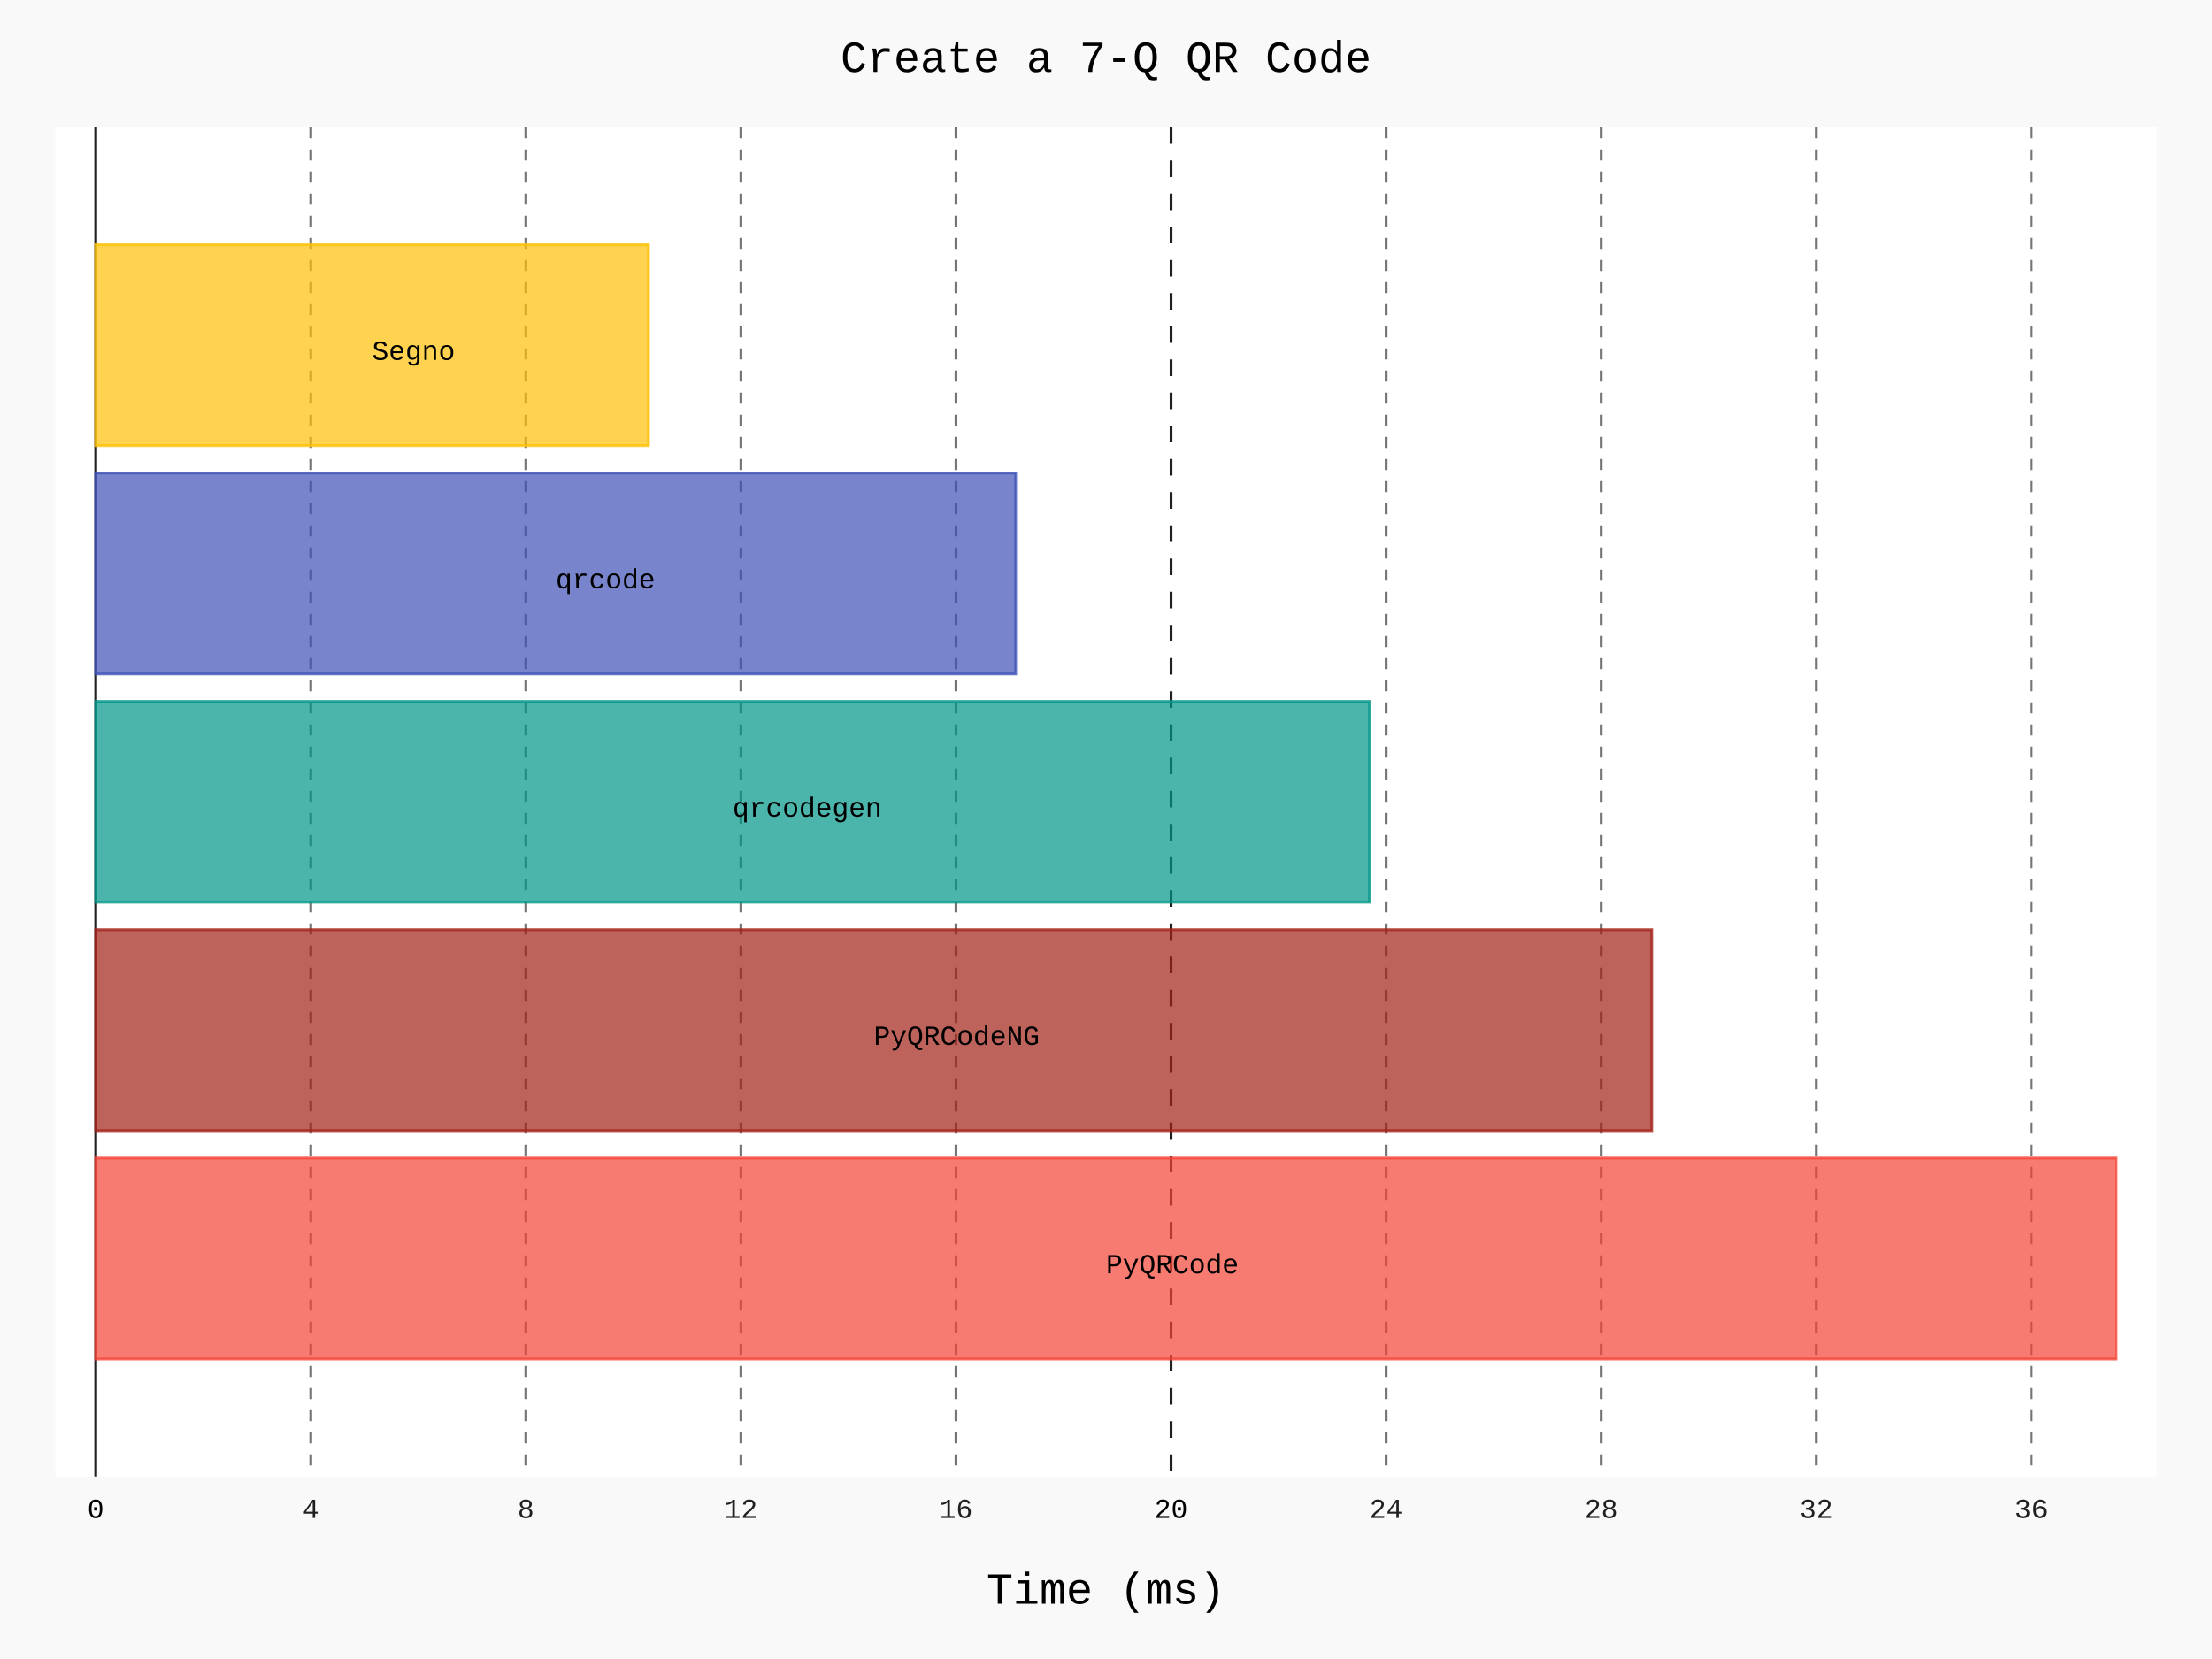
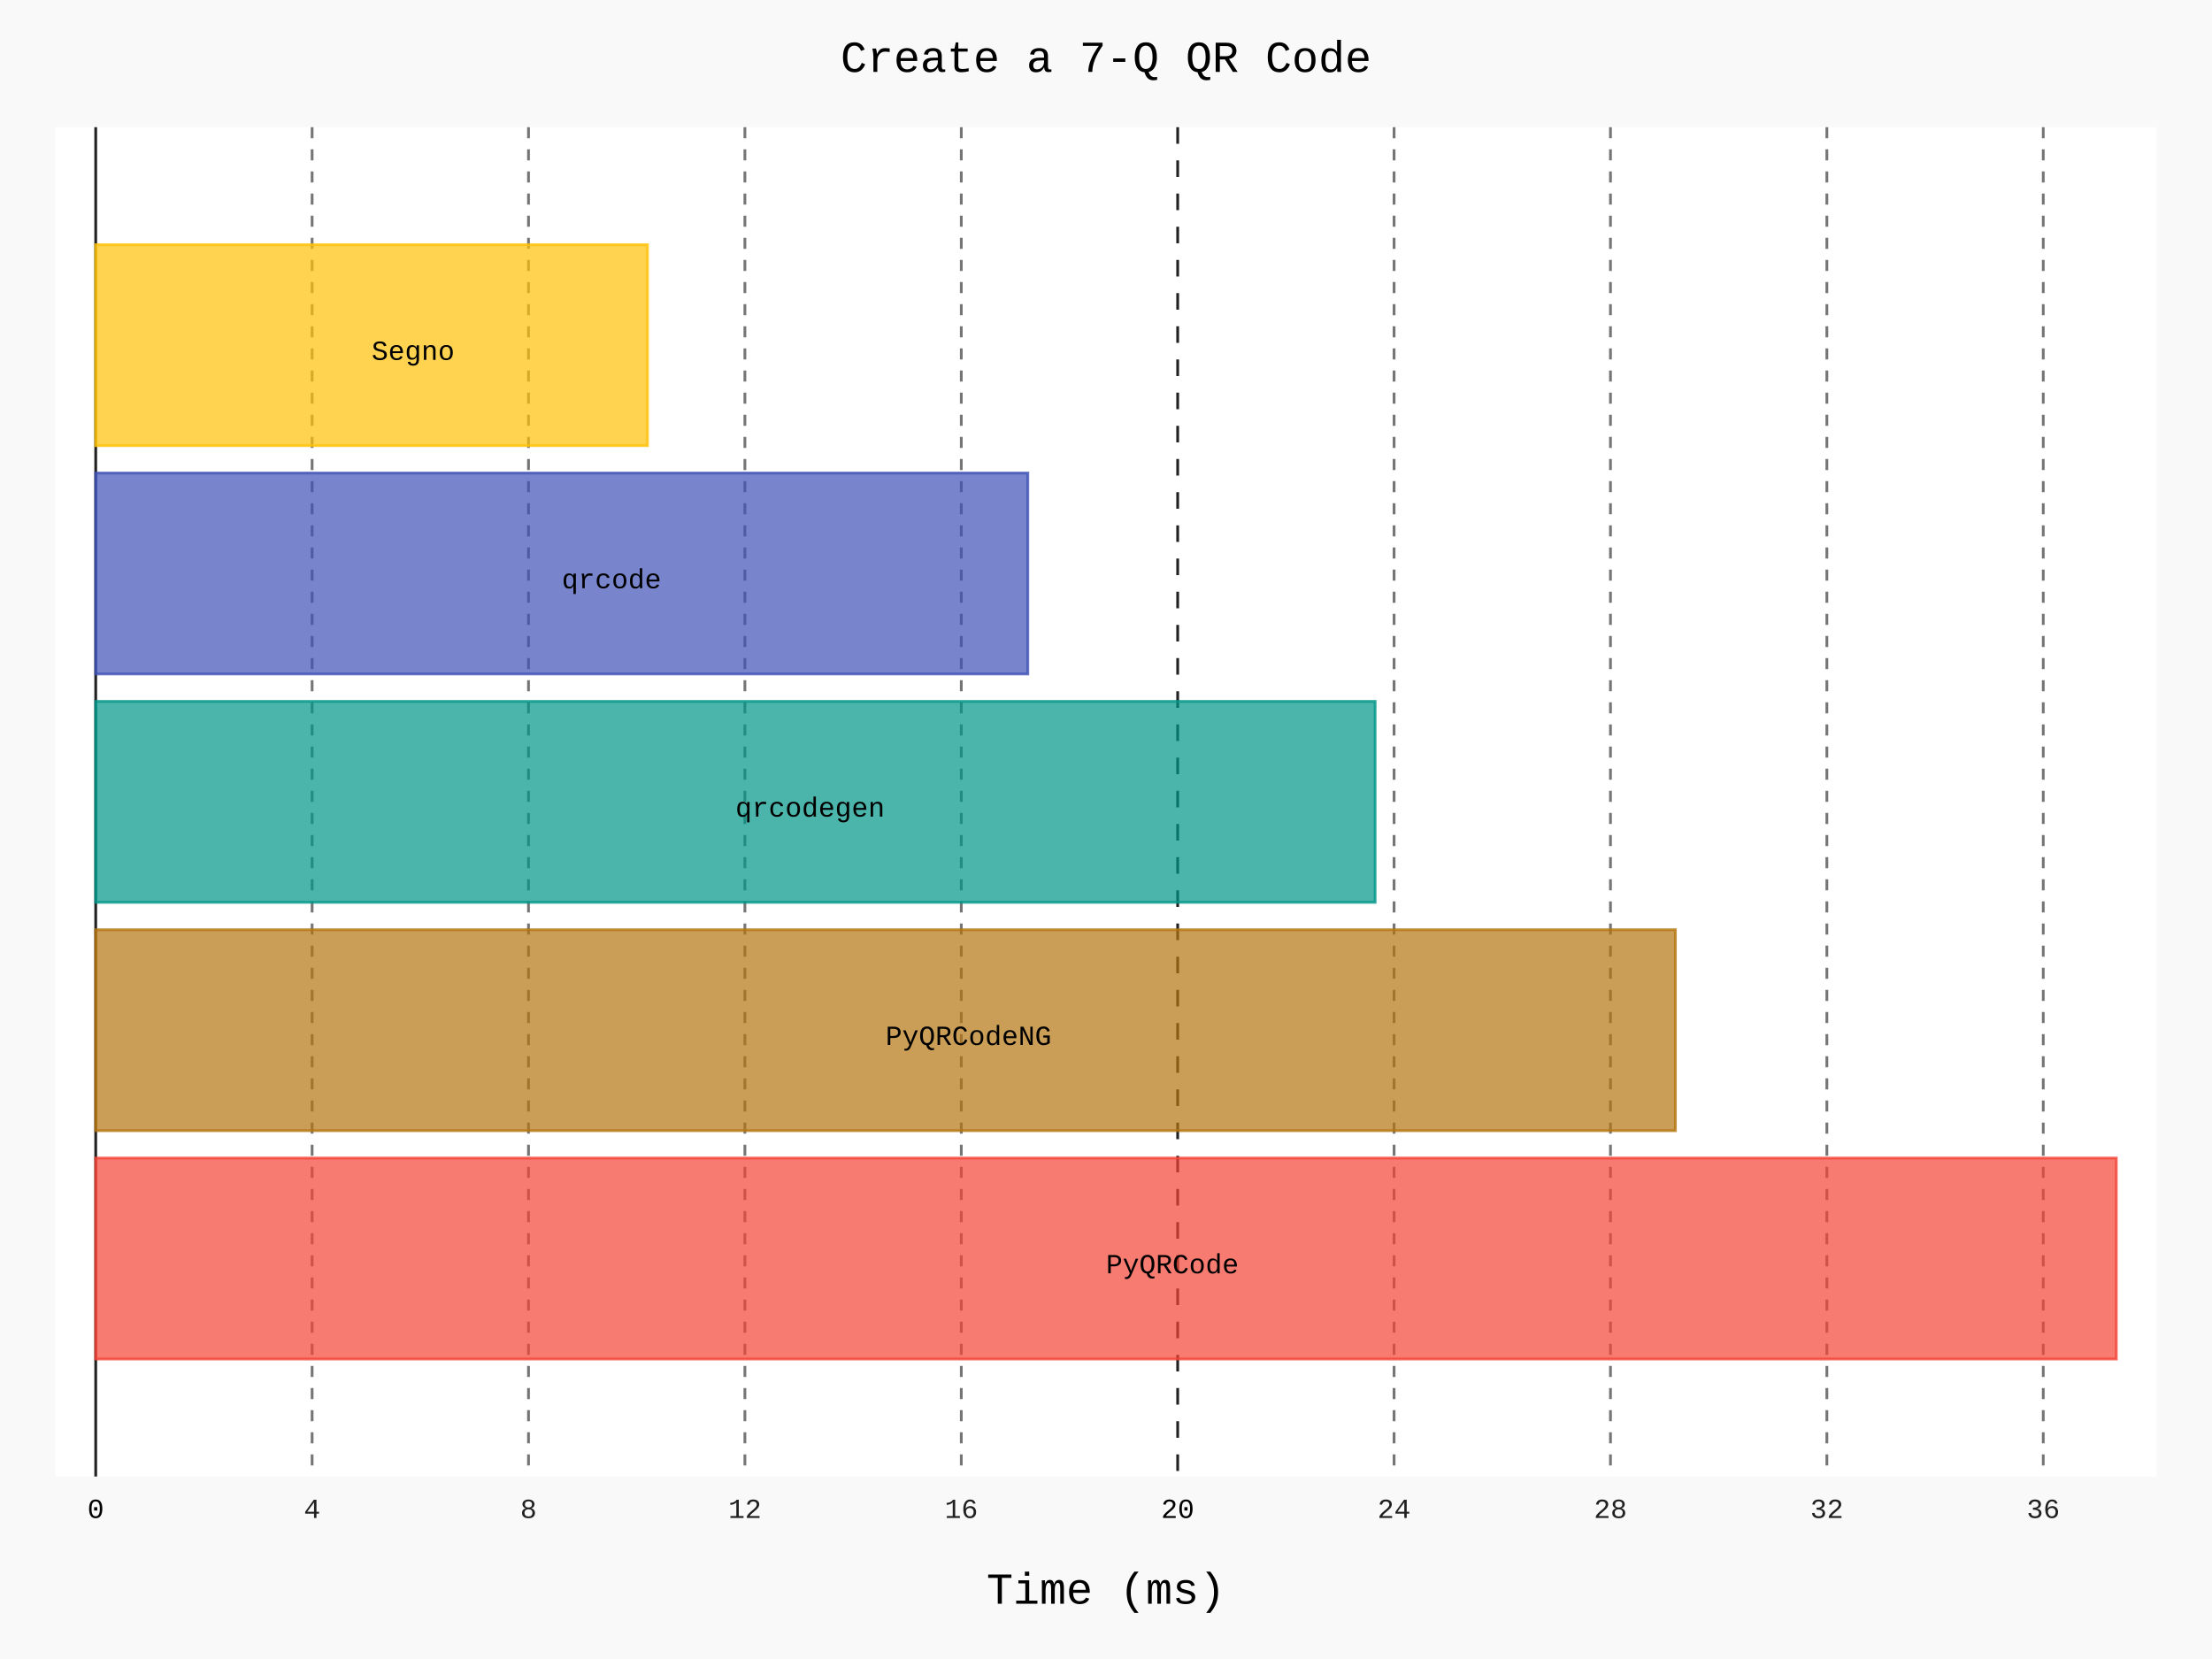
- <svg xmlns="http://www.w3.org/2000/svg" class="pygal-chart" id="chart-256b1d21-cf67-45d8-9737-99189903ec9e" viewBox="0 0 800 600">
+ <svg xmlns="http://www.w3.org/2000/svg" class="pygal-chart" id="chart-5e604ad8-8b01-4588-b2ed-e2b749a97ac7" viewBox="0 0 800 600">
  <defs>
-     <style type="text/css">#chart-256b1d21-cf67-45d8-9737-99189903ec9e{-webkit-user-select:none;-webkit-font-smoothing:antialiased;font-family:Consolas,"Liberation Mono",Menlo,Courier,monospace}#chart-256b1d21-cf67-45d8-9737-99189903ec9e .title{font-family:Consolas,"Liberation Mono",Menlo,Courier,monospace;font-size:16px}#chart-256b1d21-cf67-45d8-9737-99189903ec9e .legends .legend text{font-family:Consolas,"Liberation Mono",Menlo,Courier,monospace;font-size:14px}#chart-256b1d21-cf67-45d8-9737-99189903ec9e .axis text{font-family:Consolas,"Liberation Mono",Menlo,Courier,monospace;font-size:10px}#chart-256b1d21-cf67-45d8-9737-99189903ec9e .axis text.major{font-family:Consolas,"Liberation Mono",Menlo,Courier,monospace;font-size:10px}#chart-256b1d21-cf67-45d8-9737-99189903ec9e .text-overlay text.value{font-family:Consolas,"Liberation Mono",Menlo,Courier,monospace;font-size:16px}#chart-256b1d21-cf67-45d8-9737-99189903ec9e .text-overlay text.label{font-family:Consolas,"Liberation Mono",Menlo,Courier,monospace;font-size:10px}#chart-256b1d21-cf67-45d8-9737-99189903ec9e .tooltip{font-family:Consolas,"Liberation Mono",Menlo,Courier,monospace;font-size:14px}#chart-256b1d21-cf67-45d8-9737-99189903ec9e text.no_data{font-family:Consolas,"Liberation Mono",Menlo,Courier,monospace;font-size:64px}
- #chart-256b1d21-cf67-45d8-9737-99189903ec9e{background-color:rgba(249,249,249,1)}#chart-256b1d21-cf67-45d8-9737-99189903ec9e path,#chart-256b1d21-cf67-45d8-9737-99189903ec9e line,#chart-256b1d21-cf67-45d8-9737-99189903ec9e rect,#chart-256b1d21-cf67-45d8-9737-99189903ec9e circle{-webkit-transition:150ms;-moz-transition:150ms;transition:150ms}#chart-256b1d21-cf67-45d8-9737-99189903ec9e .graph &gt; .background{fill:rgba(249,249,249,1)}#chart-256b1d21-cf67-45d8-9737-99189903ec9e .plot &gt; .background{fill:rgba(255,255,255,1)}#chart-256b1d21-cf67-45d8-9737-99189903ec9e .graph{fill:rgba(0,0,0,.87)}#chart-256b1d21-cf67-45d8-9737-99189903ec9e text.no_data{fill:rgba(0,0,0,1)}#chart-256b1d21-cf67-45d8-9737-99189903ec9e .title{fill:rgba(0,0,0,1)}#chart-256b1d21-cf67-45d8-9737-99189903ec9e .legends .legend text{fill:rgba(0,0,0,.87)}#chart-256b1d21-cf67-45d8-9737-99189903ec9e .legends .legend:hover text{fill:rgba(0,0,0,1)}#chart-256b1d21-cf67-45d8-9737-99189903ec9e .axis .line{stroke:rgba(0,0,0,1)}#chart-256b1d21-cf67-45d8-9737-99189903ec9e .axis .guide.line{stroke:rgba(0,0,0,.54)}#chart-256b1d21-cf67-45d8-9737-99189903ec9e .axis .major.line{stroke:rgba(0,0,0,.87)}#chart-256b1d21-cf67-45d8-9737-99189903ec9e .axis text.major{fill:rgba(0,0,0,1)}#chart-256b1d21-cf67-45d8-9737-99189903ec9e .axis.y .guides:hover .guide.line,#chart-256b1d21-cf67-45d8-9737-99189903ec9e .line-graph .axis.x .guides:hover .guide.line,#chart-256b1d21-cf67-45d8-9737-99189903ec9e .stackedline-graph .axis.x .guides:hover .guide.line,#chart-256b1d21-cf67-45d8-9737-99189903ec9e .xy-graph .axis.x .guides:hover .guide.line{stroke:rgba(0,0,0,1)}#chart-256b1d21-cf67-45d8-9737-99189903ec9e .axis .guides:hover text{fill:rgba(0,0,0,1)}#chart-256b1d21-cf67-45d8-9737-99189903ec9e .reactive{fill-opacity:.7;stroke-opacity:.8}#chart-256b1d21-cf67-45d8-9737-99189903ec9e .ci{stroke:rgba(0,0,0,.87)}#chart-256b1d21-cf67-45d8-9737-99189903ec9e .reactive.active,#chart-256b1d21-cf67-45d8-9737-99189903ec9e .active .reactive{fill-opacity:.8;stroke-opacity:.9;stroke-width:4}#chart-256b1d21-cf67-45d8-9737-99189903ec9e .ci .reactive.active{stroke-width:1.5}#chart-256b1d21-cf67-45d8-9737-99189903ec9e .series text{fill:rgba(0,0,0,1)}#chart-256b1d21-cf67-45d8-9737-99189903ec9e .tooltip rect{fill:rgba(255,255,255,1);stroke:rgba(0,0,0,1);-webkit-transition:opacity 150ms;-moz-transition:opacity 150ms;transition:opacity 150ms}#chart-256b1d21-cf67-45d8-9737-99189903ec9e .tooltip .label{fill:rgba(0,0,0,.87)}#chart-256b1d21-cf67-45d8-9737-99189903ec9e .tooltip .label{fill:rgba(0,0,0,.87)}#chart-256b1d21-cf67-45d8-9737-99189903ec9e .tooltip .legend{font-size:.8em;fill:rgba(0,0,0,.54)}#chart-256b1d21-cf67-45d8-9737-99189903ec9e .tooltip .x_label{font-size:.6em;fill:rgba(0,0,0,1)}#chart-256b1d21-cf67-45d8-9737-99189903ec9e .tooltip .xlink{font-size:.5em;text-decoration:underline}#chart-256b1d21-cf67-45d8-9737-99189903ec9e .tooltip .value{font-size:1.5em}#chart-256b1d21-cf67-45d8-9737-99189903ec9e .bound{font-size:.5em}#chart-256b1d21-cf67-45d8-9737-99189903ec9e .max-value{font-size:.75em;fill:rgba(0,0,0,.54)}#chart-256b1d21-cf67-45d8-9737-99189903ec9e .map-element{fill:rgba(255,255,255,1);stroke:rgba(0,0,0,.54) !important}#chart-256b1d21-cf67-45d8-9737-99189903ec9e .map-element .reactive{fill-opacity:inherit;stroke-opacity:inherit}#chart-256b1d21-cf67-45d8-9737-99189903ec9e .color-0,#chart-256b1d21-cf67-45d8-9737-99189903ec9e .color-0 a:visited{stroke:#F44336;fill:#F44336}#chart-256b1d21-cf67-45d8-9737-99189903ec9e .color-1,#chart-256b1d21-cf67-45d8-9737-99189903ec9e .color-1 a:visited{stroke:#3F51B5;fill:#3F51B5}#chart-256b1d21-cf67-45d8-9737-99189903ec9e .color-2,#chart-256b1d21-cf67-45d8-9737-99189903ec9e .color-2 a:visited{stroke:#009688;fill:#009688}#chart-256b1d21-cf67-45d8-9737-99189903ec9e .color-3,#chart-256b1d21-cf67-45d8-9737-99189903ec9e .color-3 a:visited{stroke:#FFC107;fill:#FFC107}#chart-256b1d21-cf67-45d8-9737-99189903ec9e .color-4,#chart-256b1d21-cf67-45d8-9737-99189903ec9e .color-4 a:visited{stroke:#FF5722;fill:#FF5722}#chart-256b1d21-cf67-45d8-9737-99189903ec9e .text-overlay .color-0 text{fill:black}#chart-256b1d21-cf67-45d8-9737-99189903ec9e .text-overlay .color-1 text{fill:black}#chart-256b1d21-cf67-45d8-9737-99189903ec9e .text-overlay .color-2 text{fill:black}#chart-256b1d21-cf67-45d8-9737-99189903ec9e .text-overlay .color-3 text{fill:black}#chart-256b1d21-cf67-45d8-9737-99189903ec9e .text-overlay .color-4 text{fill:black}
- #chart-256b1d21-cf67-45d8-9737-99189903ec9e text.no_data{text-anchor:middle}#chart-256b1d21-cf67-45d8-9737-99189903ec9e .guide.line{fill:none}#chart-256b1d21-cf67-45d8-9737-99189903ec9e .centered{text-anchor:middle}#chart-256b1d21-cf67-45d8-9737-99189903ec9e .title{text-anchor:middle}#chart-256b1d21-cf67-45d8-9737-99189903ec9e .legends .legend text{fill-opacity:1}#chart-256b1d21-cf67-45d8-9737-99189903ec9e .axis.x text{text-anchor:middle}#chart-256b1d21-cf67-45d8-9737-99189903ec9e .axis.x:not(.web) text[transform]{text-anchor:start}#chart-256b1d21-cf67-45d8-9737-99189903ec9e .axis.x:not(.web) text[transform].backwards{text-anchor:end}#chart-256b1d21-cf67-45d8-9737-99189903ec9e .axis.y text{text-anchor:end}#chart-256b1d21-cf67-45d8-9737-99189903ec9e .axis.y text[transform].backwards{text-anchor:start}#chart-256b1d21-cf67-45d8-9737-99189903ec9e .axis.y2 text{text-anchor:start}#chart-256b1d21-cf67-45d8-9737-99189903ec9e .axis.y2 text[transform].backwards{text-anchor:end}#chart-256b1d21-cf67-45d8-9737-99189903ec9e .axis .guide.line{stroke-dasharray:4,4}#chart-256b1d21-cf67-45d8-9737-99189903ec9e .axis .major.guide.line{stroke-dasharray:6,6}#chart-256b1d21-cf67-45d8-9737-99189903ec9e .horizontal .axis.y .guide.line,#chart-256b1d21-cf67-45d8-9737-99189903ec9e .horizontal .axis.y2 .guide.line,#chart-256b1d21-cf67-45d8-9737-99189903ec9e .vertical .axis.x .guide.line{opacity:0}#chart-256b1d21-cf67-45d8-9737-99189903ec9e .horizontal .axis.always_show .guide.line,#chart-256b1d21-cf67-45d8-9737-99189903ec9e .vertical .axis.always_show .guide.line{opacity:1 !important}#chart-256b1d21-cf67-45d8-9737-99189903ec9e .axis.y .guides:hover .guide.line,#chart-256b1d21-cf67-45d8-9737-99189903ec9e .axis.y2 .guides:hover .guide.line,#chart-256b1d21-cf67-45d8-9737-99189903ec9e .axis.x .guides:hover .guide.line{opacity:1}#chart-256b1d21-cf67-45d8-9737-99189903ec9e .axis .guides:hover text{opacity:1}#chart-256b1d21-cf67-45d8-9737-99189903ec9e .nofill{fill:none}#chart-256b1d21-cf67-45d8-9737-99189903ec9e .subtle-fill{fill-opacity:.2}#chart-256b1d21-cf67-45d8-9737-99189903ec9e .dot{stroke-width:1px;fill-opacity:1}#chart-256b1d21-cf67-45d8-9737-99189903ec9e .dot.active{stroke-width:5px}#chart-256b1d21-cf67-45d8-9737-99189903ec9e .dot.negative{fill:transparent}#chart-256b1d21-cf67-45d8-9737-99189903ec9e text,#chart-256b1d21-cf67-45d8-9737-99189903ec9e tspan{stroke:none !important}#chart-256b1d21-cf67-45d8-9737-99189903ec9e .series text.active{opacity:1}#chart-256b1d21-cf67-45d8-9737-99189903ec9e .tooltip rect{fill-opacity:.95;stroke-width:.5}#chart-256b1d21-cf67-45d8-9737-99189903ec9e .tooltip text{fill-opacity:1}#chart-256b1d21-cf67-45d8-9737-99189903ec9e .showable{visibility:hidden}#chart-256b1d21-cf67-45d8-9737-99189903ec9e .showable.shown{visibility:visible}#chart-256b1d21-cf67-45d8-9737-99189903ec9e .gauge-background{fill:rgba(229,229,229,1);stroke:none}#chart-256b1d21-cf67-45d8-9737-99189903ec9e .bg-lines{stroke:rgba(249,249,249,1);stroke-width:2px}</style>
+     <style type="text/css">#chart-5e604ad8-8b01-4588-b2ed-e2b749a97ac7{-webkit-user-select:none;-webkit-font-smoothing:antialiased;font-family:Consolas,"Liberation Mono",Menlo,Courier,monospace}#chart-5e604ad8-8b01-4588-b2ed-e2b749a97ac7 .title{font-family:Consolas,"Liberation Mono",Menlo,Courier,monospace;font-size:16px}#chart-5e604ad8-8b01-4588-b2ed-e2b749a97ac7 .legends .legend text{font-family:Consolas,"Liberation Mono",Menlo,Courier,monospace;font-size:14px}#chart-5e604ad8-8b01-4588-b2ed-e2b749a97ac7 .axis text{font-family:Consolas,"Liberation Mono",Menlo,Courier,monospace;font-size:10px}#chart-5e604ad8-8b01-4588-b2ed-e2b749a97ac7 .axis text.major{font-family:Consolas,"Liberation Mono",Menlo,Courier,monospace;font-size:10px}#chart-5e604ad8-8b01-4588-b2ed-e2b749a97ac7 .text-overlay text.value{font-family:Consolas,"Liberation Mono",Menlo,Courier,monospace;font-size:16px}#chart-5e604ad8-8b01-4588-b2ed-e2b749a97ac7 .text-overlay text.label{font-family:Consolas,"Liberation Mono",Menlo,Courier,monospace;font-size:10px}#chart-5e604ad8-8b01-4588-b2ed-e2b749a97ac7 .tooltip{font-family:Consolas,"Liberation Mono",Menlo,Courier,monospace;font-size:14px}#chart-5e604ad8-8b01-4588-b2ed-e2b749a97ac7 text.no_data{font-family:Consolas,"Liberation Mono",Menlo,Courier,monospace;font-size:64px}
+ #chart-5e604ad8-8b01-4588-b2ed-e2b749a97ac7{background-color:rgba(249,249,249,1)}#chart-5e604ad8-8b01-4588-b2ed-e2b749a97ac7 path,#chart-5e604ad8-8b01-4588-b2ed-e2b749a97ac7 line,#chart-5e604ad8-8b01-4588-b2ed-e2b749a97ac7 rect,#chart-5e604ad8-8b01-4588-b2ed-e2b749a97ac7 circle{-webkit-transition:150ms;-moz-transition:150ms;transition:150ms}#chart-5e604ad8-8b01-4588-b2ed-e2b749a97ac7 .graph &gt; .background{fill:rgba(249,249,249,1)}#chart-5e604ad8-8b01-4588-b2ed-e2b749a97ac7 .plot &gt; .background{fill:rgba(255,255,255,1)}#chart-5e604ad8-8b01-4588-b2ed-e2b749a97ac7 .graph{fill:rgba(0,0,0,.87)}#chart-5e604ad8-8b01-4588-b2ed-e2b749a97ac7 text.no_data{fill:rgba(0,0,0,1)}#chart-5e604ad8-8b01-4588-b2ed-e2b749a97ac7 .title{fill:rgba(0,0,0,1)}#chart-5e604ad8-8b01-4588-b2ed-e2b749a97ac7 .legends .legend text{fill:rgba(0,0,0,.87)}#chart-5e604ad8-8b01-4588-b2ed-e2b749a97ac7 .legends .legend:hover text{fill:rgba(0,0,0,1)}#chart-5e604ad8-8b01-4588-b2ed-e2b749a97ac7 .axis .line{stroke:rgba(0,0,0,1)}#chart-5e604ad8-8b01-4588-b2ed-e2b749a97ac7 .axis .guide.line{stroke:rgba(0,0,0,.54)}#chart-5e604ad8-8b01-4588-b2ed-e2b749a97ac7 .axis .major.line{stroke:rgba(0,0,0,.87)}#chart-5e604ad8-8b01-4588-b2ed-e2b749a97ac7 .axis text.major{fill:rgba(0,0,0,1)}#chart-5e604ad8-8b01-4588-b2ed-e2b749a97ac7 .axis.y .guides:hover .guide.line,#chart-5e604ad8-8b01-4588-b2ed-e2b749a97ac7 .line-graph .axis.x .guides:hover .guide.line,#chart-5e604ad8-8b01-4588-b2ed-e2b749a97ac7 .stackedline-graph .axis.x .guides:hover .guide.line,#chart-5e604ad8-8b01-4588-b2ed-e2b749a97ac7 .xy-graph .axis.x .guides:hover .guide.line{stroke:rgba(0,0,0,1)}#chart-5e604ad8-8b01-4588-b2ed-e2b749a97ac7 .axis .guides:hover text{fill:rgba(0,0,0,1)}#chart-5e604ad8-8b01-4588-b2ed-e2b749a97ac7 .reactive{fill-opacity:.7;stroke-opacity:.8}#chart-5e604ad8-8b01-4588-b2ed-e2b749a97ac7 .ci{stroke:rgba(0,0,0,.87)}#chart-5e604ad8-8b01-4588-b2ed-e2b749a97ac7 .reactive.active,#chart-5e604ad8-8b01-4588-b2ed-e2b749a97ac7 .active .reactive{fill-opacity:.8;stroke-opacity:.9;stroke-width:4}#chart-5e604ad8-8b01-4588-b2ed-e2b749a97ac7 .ci .reactive.active{stroke-width:1.5}#chart-5e604ad8-8b01-4588-b2ed-e2b749a97ac7 .series text{fill:rgba(0,0,0,1)}#chart-5e604ad8-8b01-4588-b2ed-e2b749a97ac7 .tooltip rect{fill:rgba(255,255,255,1);stroke:rgba(0,0,0,1);-webkit-transition:opacity 150ms;-moz-transition:opacity 150ms;transition:opacity 150ms}#chart-5e604ad8-8b01-4588-b2ed-e2b749a97ac7 .tooltip .label{fill:rgba(0,0,0,.87)}#chart-5e604ad8-8b01-4588-b2ed-e2b749a97ac7 .tooltip .label{fill:rgba(0,0,0,.87)}#chart-5e604ad8-8b01-4588-b2ed-e2b749a97ac7 .tooltip .legend{font-size:.8em;fill:rgba(0,0,0,.54)}#chart-5e604ad8-8b01-4588-b2ed-e2b749a97ac7 .tooltip .x_label{font-size:.6em;fill:rgba(0,0,0,1)}#chart-5e604ad8-8b01-4588-b2ed-e2b749a97ac7 .tooltip .xlink{font-size:.5em;text-decoration:underline}#chart-5e604ad8-8b01-4588-b2ed-e2b749a97ac7 .tooltip .value{font-size:1.5em}#chart-5e604ad8-8b01-4588-b2ed-e2b749a97ac7 .bound{font-size:.5em}#chart-5e604ad8-8b01-4588-b2ed-e2b749a97ac7 .max-value{font-size:.75em;fill:rgba(0,0,0,.54)}#chart-5e604ad8-8b01-4588-b2ed-e2b749a97ac7 .map-element{fill:rgba(255,255,255,1);stroke:rgba(0,0,0,.54) !important}#chart-5e604ad8-8b01-4588-b2ed-e2b749a97ac7 .map-element .reactive{fill-opacity:inherit;stroke-opacity:inherit}#chart-5e604ad8-8b01-4588-b2ed-e2b749a97ac7 .color-0,#chart-5e604ad8-8b01-4588-b2ed-e2b749a97ac7 .color-0 a:visited{stroke:#F44336;fill:#F44336}#chart-5e604ad8-8b01-4588-b2ed-e2b749a97ac7 .color-1,#chart-5e604ad8-8b01-4588-b2ed-e2b749a97ac7 .color-1 a:visited{stroke:#3F51B5;fill:#3F51B5}#chart-5e604ad8-8b01-4588-b2ed-e2b749a97ac7 .color-2,#chart-5e604ad8-8b01-4588-b2ed-e2b749a97ac7 .color-2 a:visited{stroke:#009688;fill:#009688}#chart-5e604ad8-8b01-4588-b2ed-e2b749a97ac7 .color-3,#chart-5e604ad8-8b01-4588-b2ed-e2b749a97ac7 .color-3 a:visited{stroke:#FFC107;fill:#FFC107}#chart-5e604ad8-8b01-4588-b2ed-e2b749a97ac7 .color-4,#chart-5e604ad8-8b01-4588-b2ed-e2b749a97ac7 .color-4 a:visited{stroke:#FF5722;fill:#FF5722}#chart-5e604ad8-8b01-4588-b2ed-e2b749a97ac7 .text-overlay .color-0 text{fill:black}#chart-5e604ad8-8b01-4588-b2ed-e2b749a97ac7 .text-overlay .color-1 text{fill:black}#chart-5e604ad8-8b01-4588-b2ed-e2b749a97ac7 .text-overlay .color-2 text{fill:black}#chart-5e604ad8-8b01-4588-b2ed-e2b749a97ac7 .text-overlay .color-3 text{fill:black}#chart-5e604ad8-8b01-4588-b2ed-e2b749a97ac7 .text-overlay .color-4 text{fill:black}
+ #chart-5e604ad8-8b01-4588-b2ed-e2b749a97ac7 text.no_data{text-anchor:middle}#chart-5e604ad8-8b01-4588-b2ed-e2b749a97ac7 .guide.line{fill:none}#chart-5e604ad8-8b01-4588-b2ed-e2b749a97ac7 .centered{text-anchor:middle}#chart-5e604ad8-8b01-4588-b2ed-e2b749a97ac7 .title{text-anchor:middle}#chart-5e604ad8-8b01-4588-b2ed-e2b749a97ac7 .legends .legend text{fill-opacity:1}#chart-5e604ad8-8b01-4588-b2ed-e2b749a97ac7 .axis.x text{text-anchor:middle}#chart-5e604ad8-8b01-4588-b2ed-e2b749a97ac7 .axis.x:not(.web) text[transform]{text-anchor:start}#chart-5e604ad8-8b01-4588-b2ed-e2b749a97ac7 .axis.x:not(.web) text[transform].backwards{text-anchor:end}#chart-5e604ad8-8b01-4588-b2ed-e2b749a97ac7 .axis.y text{text-anchor:end}#chart-5e604ad8-8b01-4588-b2ed-e2b749a97ac7 .axis.y text[transform].backwards{text-anchor:start}#chart-5e604ad8-8b01-4588-b2ed-e2b749a97ac7 .axis.y2 text{text-anchor:start}#chart-5e604ad8-8b01-4588-b2ed-e2b749a97ac7 .axis.y2 text[transform].backwards{text-anchor:end}#chart-5e604ad8-8b01-4588-b2ed-e2b749a97ac7 .axis .guide.line{stroke-dasharray:4,4}#chart-5e604ad8-8b01-4588-b2ed-e2b749a97ac7 .axis .major.guide.line{stroke-dasharray:6,6}#chart-5e604ad8-8b01-4588-b2ed-e2b749a97ac7 .horizontal .axis.y .guide.line,#chart-5e604ad8-8b01-4588-b2ed-e2b749a97ac7 .horizontal .axis.y2 .guide.line,#chart-5e604ad8-8b01-4588-b2ed-e2b749a97ac7 .vertical .axis.x .guide.line{opacity:0}#chart-5e604ad8-8b01-4588-b2ed-e2b749a97ac7 .horizontal .axis.always_show .guide.line,#chart-5e604ad8-8b01-4588-b2ed-e2b749a97ac7 .vertical .axis.always_show .guide.line{opacity:1 !important}#chart-5e604ad8-8b01-4588-b2ed-e2b749a97ac7 .axis.y .guides:hover .guide.line,#chart-5e604ad8-8b01-4588-b2ed-e2b749a97ac7 .axis.y2 .guides:hover .guide.line,#chart-5e604ad8-8b01-4588-b2ed-e2b749a97ac7 .axis.x .guides:hover .guide.line{opacity:1}#chart-5e604ad8-8b01-4588-b2ed-e2b749a97ac7 .axis .guides:hover text{opacity:1}#chart-5e604ad8-8b01-4588-b2ed-e2b749a97ac7 .nofill{fill:none}#chart-5e604ad8-8b01-4588-b2ed-e2b749a97ac7 .subtle-fill{fill-opacity:.2}#chart-5e604ad8-8b01-4588-b2ed-e2b749a97ac7 .dot{stroke-width:1px;fill-opacity:1}#chart-5e604ad8-8b01-4588-b2ed-e2b749a97ac7 .dot.active{stroke-width:5px}#chart-5e604ad8-8b01-4588-b2ed-e2b749a97ac7 .dot.negative{fill:transparent}#chart-5e604ad8-8b01-4588-b2ed-e2b749a97ac7 text,#chart-5e604ad8-8b01-4588-b2ed-e2b749a97ac7 tspan{stroke:none !important}#chart-5e604ad8-8b01-4588-b2ed-e2b749a97ac7 .series text.active{opacity:1}#chart-5e604ad8-8b01-4588-b2ed-e2b749a97ac7 .tooltip rect{fill-opacity:.95;stroke-width:.5}#chart-5e604ad8-8b01-4588-b2ed-e2b749a97ac7 .tooltip text{fill-opacity:1}#chart-5e604ad8-8b01-4588-b2ed-e2b749a97ac7 .showable{visibility:hidden}#chart-5e604ad8-8b01-4588-b2ed-e2b749a97ac7 .showable.shown{visibility:visible}#chart-5e604ad8-8b01-4588-b2ed-e2b749a97ac7 .gauge-background{fill:rgba(229,229,229,1);stroke:none}#chart-5e604ad8-8b01-4588-b2ed-e2b749a97ac7 .bg-lines{stroke:rgba(249,249,249,1);stroke-width:2px}</style>
  </defs>
  <g class="graph horizontalbar-graph horizontal">
    <rect class="background" height="600" width="800" x="0" y="0" />
    <g class="plot" transform="translate(20, 46)">
      <rect class="background" height="488" width="760" x="0" y="0" />
      <g class="axis x always_show">
        <g class="guides">
          <path class="axis major line" d="M14.615 0 v488" />
          <text class="major" x="14.615" y="503.0">0</text>
        </g>
        <g class="guides">
-           <path class="guide line" d="M92.398 0 v488" />
-           <text class="" x="92.398" y="503.0">4</text>
+           <path class="guide line" d="M92.877 0 v488" />
+           <text class="" x="92.877" y="503.0">4</text>
        </g>
        <g class="guides">
-           <path class="guide line" d="M170.181 0 v488" />
-           <text class="" x="170.181" y="503.0">8</text>
+           <path class="guide line" d="M171.139 0 v488" />
+           <text class="" x="171.139" y="503.0">8</text>
        </g>
        <g class="guides">
-           <path class="guide line" d="M247.964 0 v488" />
-           <text class="" x="247.964" y="503.0">12</text>
+           <path class="guide line" d="M249.401 0 v488" />
+           <text class="" x="249.401" y="503.0">12</text>
        </g>
        <g class="guides">
-           <path class="guide line" d="M325.747 0 v488" />
-           <text class="" x="325.747" y="503.0">16</text>
+           <path class="guide line" d="M327.662 0 v488" />
+           <text class="" x="327.662" y="503.0">16</text>
        </g>
        <g class="guides">
-           <path class="major guide line" d="M403.529 0 v488" />
-           <text class="major" x="403.529" y="503.0">20</text>
+           <path class="major guide line" d="M405.924 0 v488" />
+           <text class="major" x="405.924" y="503.0">20</text>
        </g>
        <g class="guides">
-           <path class="guide line" d="M481.312 0 v488" />
-           <text class="" x="481.312" y="503.0">24</text>
+           <path class="guide line" d="M484.186 0 v488" />
+           <text class="" x="484.186" y="503.0">24</text>
        </g>
        <g class="guides">
-           <path class="guide line" d="M559.095 0 v488" />
-           <text class="" x="559.095" y="503.0">28</text>
+           <path class="guide line" d="M562.448 0 v488" />
+           <text class="" x="562.448" y="503.0">28</text>
        </g>
        <g class="guides">
-           <path class="guide line" d="M636.878 0 v488" />
-           <text class="" x="636.878" y="503.0">32</text>
+           <path class="guide line" d="M640.71 0 v488" />
+           <text class="" x="640.71" y="503.0">32</text>
        </g>
        <g class="guides">
-           <path class="guide line" d="M714.66 0 v488" />
-           <text class="" x="714.66" y="503.0">36</text>
+           <path class="guide line" d="M718.971 0 v488" />
+           <text class="" x="718.971" y="503.0">36</text>
        </g>
      </g>
      <g class="series serie-4 color-4">
        <g class="bars">
          <g class="bar" style="fill: #F44336; stroke: #F44336">
            <rect class="rect reactive tooltip-trigger" height="72.674" rx="0" ry="0" width="730.769" x="14.615" y="372.832" />
          </g>
        </g>
      </g>
      <g class="series serie-3 color-3">
        <g class="bars">
-           <g class="bar" style="fill: #A22118; stroke: #A22118">
-             <rect class="rect reactive tooltip-trigger" height="72.674" rx="0" ry="0" width="562.758" x="14.615" y="290.247" />
+           <g class="bar" style="fill: #b4750f; stroke: #b4750f">
+             <rect class="rect reactive tooltip-trigger" height="72.674" rx="0" ry="0" width="571.311" x="14.615" y="290.247" />
          </g>
        </g>
      </g>
      <g class="series serie-2 color-2">
        <g class="bars">
          <g class="bar" style="fill: #009688; stroke: #009688">
-             <rect class="rect reactive tooltip-trigger" height="72.674" rx="0" ry="0" width="460.669" x="14.615" y="207.663" />
+             <rect class="rect reactive tooltip-trigger" height="72.674" rx="0" ry="0" width="462.723" x="14.615" y="207.663" />
          </g>
        </g>
      </g>
      <g class="series serie-1 color-1">
        <g class="bars">
          <g class="bar" style="fill: #3F51B5; stroke: #3F51B5">
-             <rect class="rect reactive tooltip-trigger" height="72.674" rx="0" ry="0" width="332.716" x="14.615" y="125.078" />
+             <rect class="rect reactive tooltip-trigger" height="72.674" rx="0" ry="0" width="337.113" x="14.615" y="125.078" />
          </g>
        </g>
      </g>
      <g class="series serie-0 color-0">
        <g class="bars">
          <g class="bar" style="fill: #FFC107; stroke: #FFC107">
-             <rect class="rect reactive tooltip-trigger" height="72.674" rx="0" ry="0" width="199.902" x="14.615" y="42.494" />
+             <rect class="rect reactive tooltip-trigger" height="72.674" rx="0" ry="0" width="199.568" x="14.615" y="42.494" />
          </g>
        </g>
      </g>
    </g>
    <g class="titles">
      <text class="title plot_title" x="400.0" y="26">Create a 7-Q QR Code</text>
      <text class="title" x="400.0" y="580">Time (ms)</text>
    </g>
    <g class="plot overlay" transform="translate(20, 46)">
      <g class="series serie-4 color-4" />
      <g class="series serie-3 color-3" />
      <g class="series serie-2 color-2" />
      <g class="series serie-1 color-1" />
      <g class="series serie-0 color-0" />
    </g>
    <g class="plot text-overlay" transform="translate(20, 46)">
      <g class="series serie-4 color-4">
-         <text class="label" x="380" y="414.503">PyQRCode</text>
+         <text class="label" x="380.0" y="414.503">PyQRCode</text>
      </g>
      <g class="series serie-3 color-3">
-         <text class="label" x="295.995" y="331.918">PyQRCodeNG</text>
+         <text class="label" x="300.271" y="331.918">PyQRCodeNG</text>
      </g>
      <g class="series serie-2 color-2">
-         <text class="label" x="244.95" y="249.333">qrcodegen</text>
+         <text class="label" x="245.977" y="249.333">qrcodegen</text>
      </g>
      <g class="series serie-1 color-1">
-         <text class="label" x="180.973" y="166.749">qrcode</text>
+         <text class="label" x="183.172" y="166.749">qrcode</text>
      </g>
      <g class="series serie-0 color-0">
-         <text class="label" x="114.566" y="84.164">Segno</text>
+         <text class="label" x="114.399" y="84.164">Segno</text>
      </g>
    </g>
    <g class="plot tooltip-overlay" transform="translate(20, 46)">
      <g class="tooltip" style="opacity: 0" transform="translate(0 0)">
        <rect class="tooltip-box" height="0" rx="0" ry="0" width="0" />
        <g class="text" />
      </g>
    </g>
  </g>
</svg>
